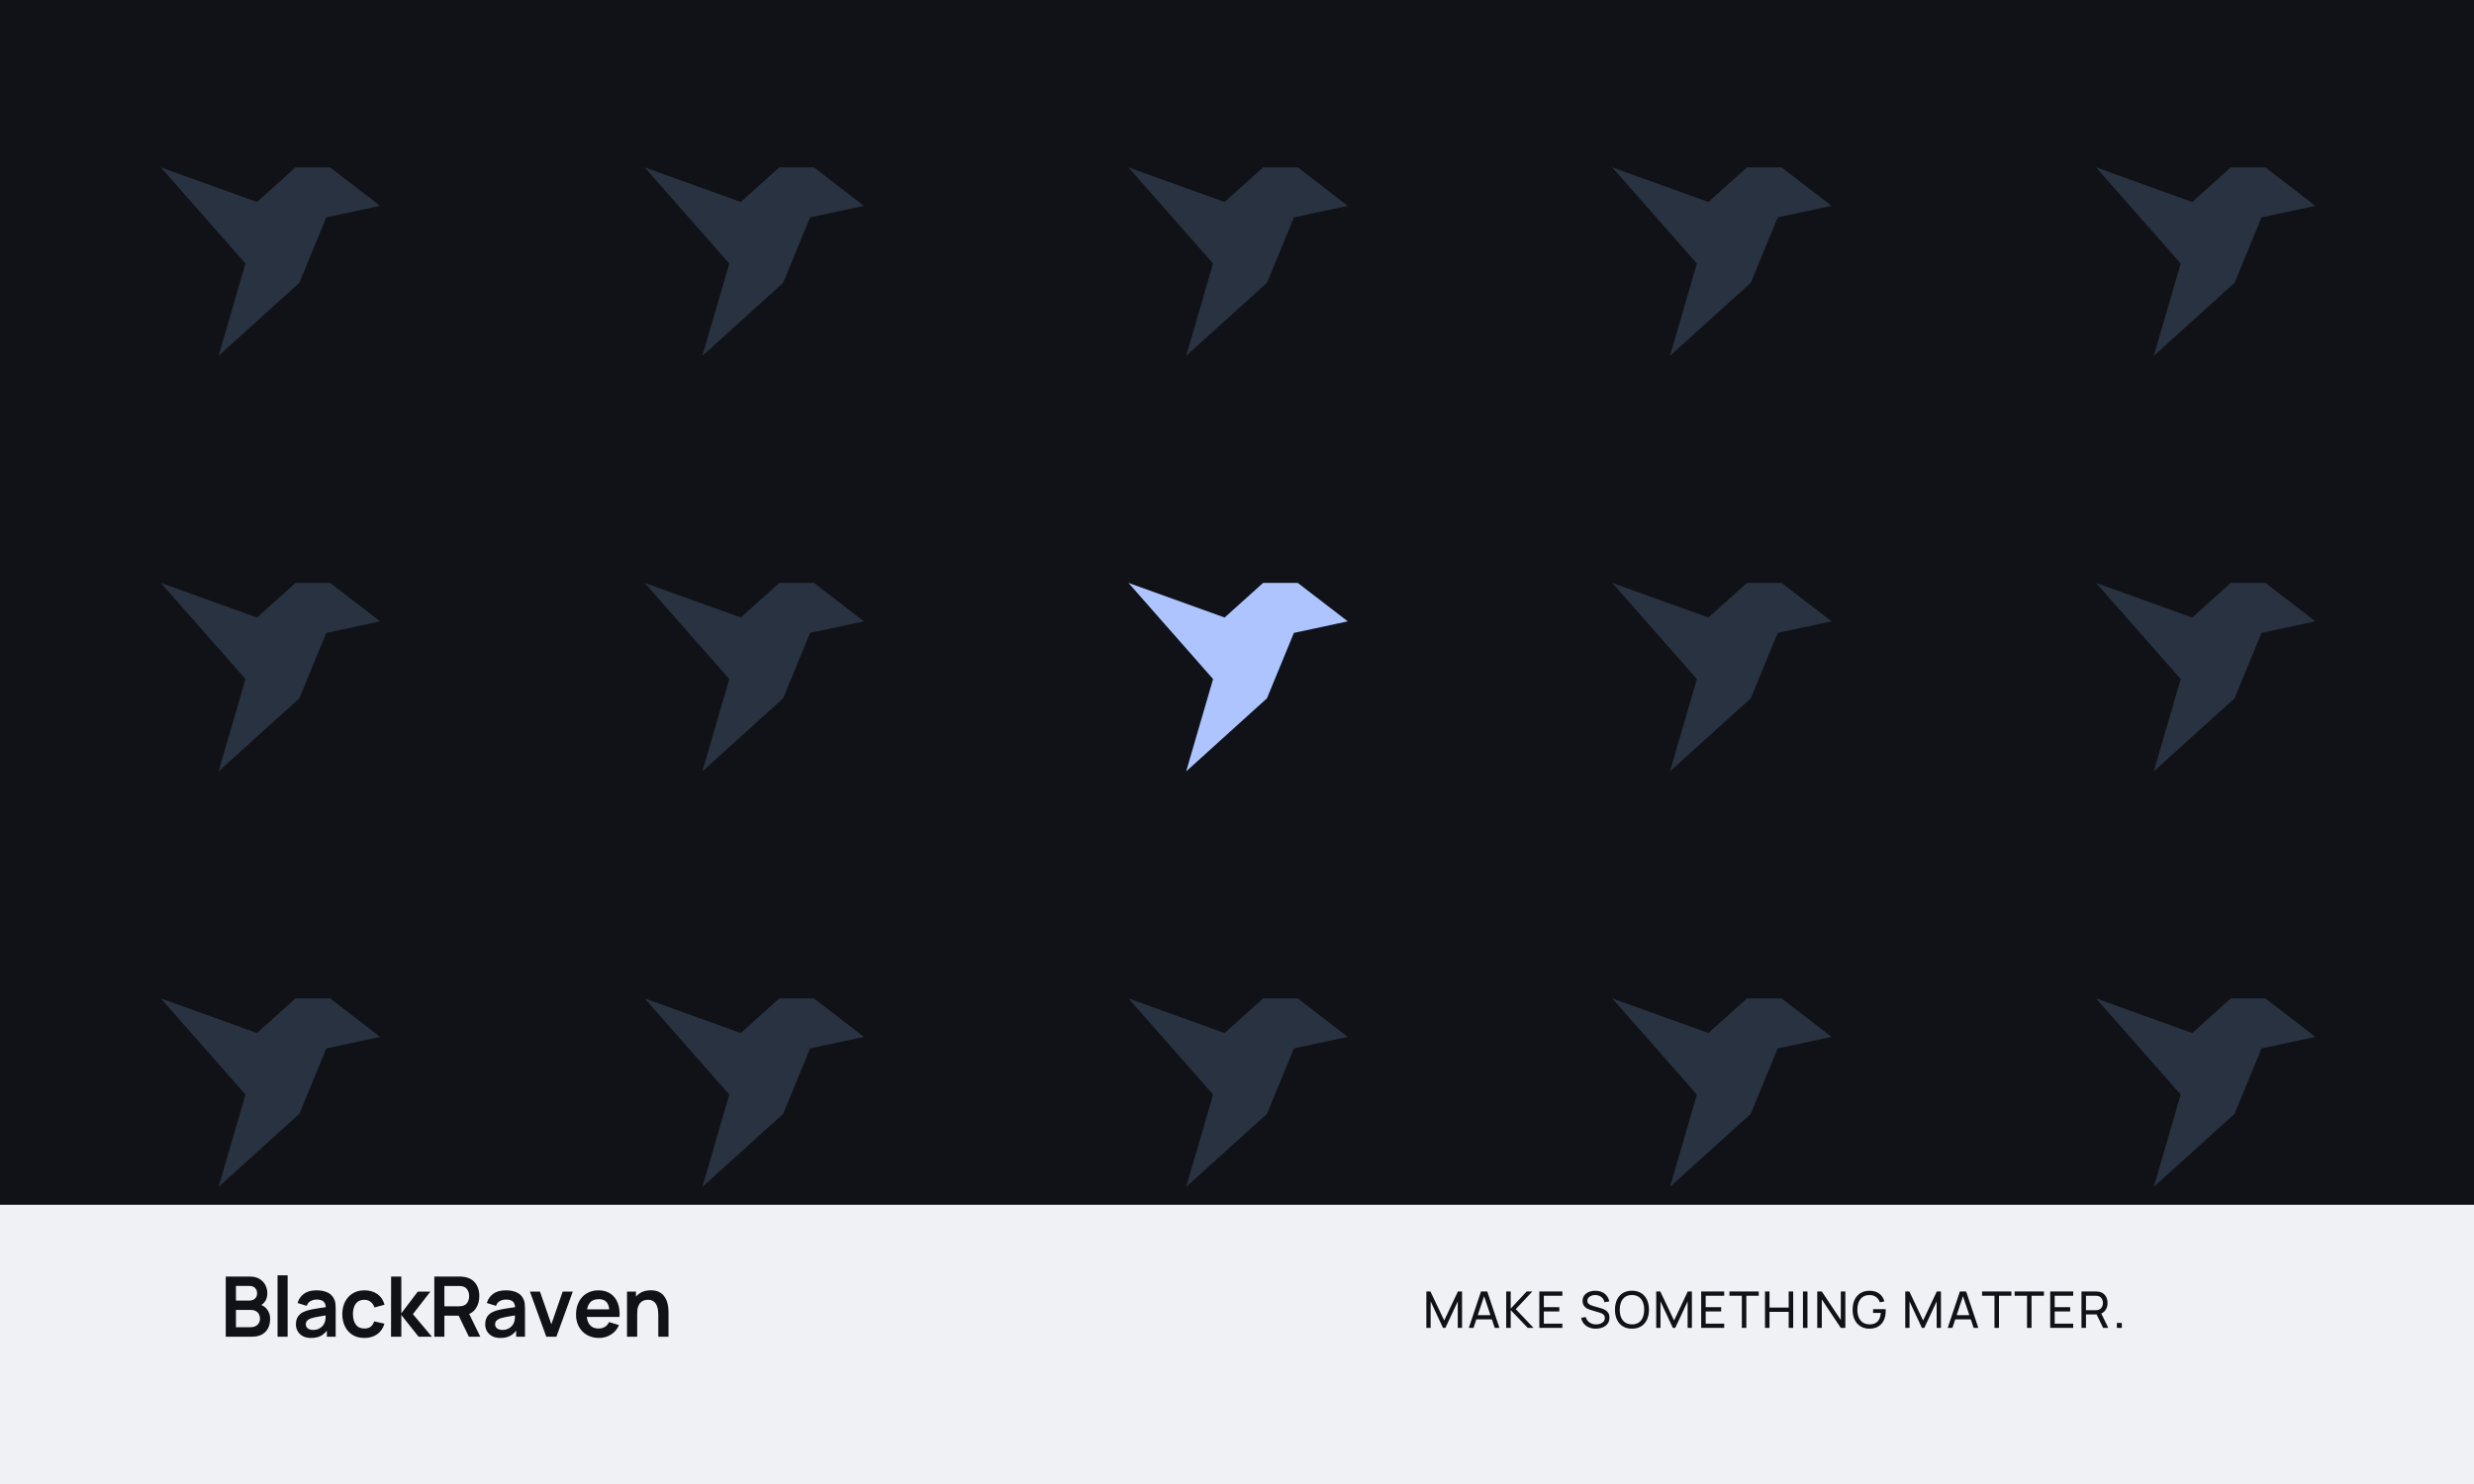
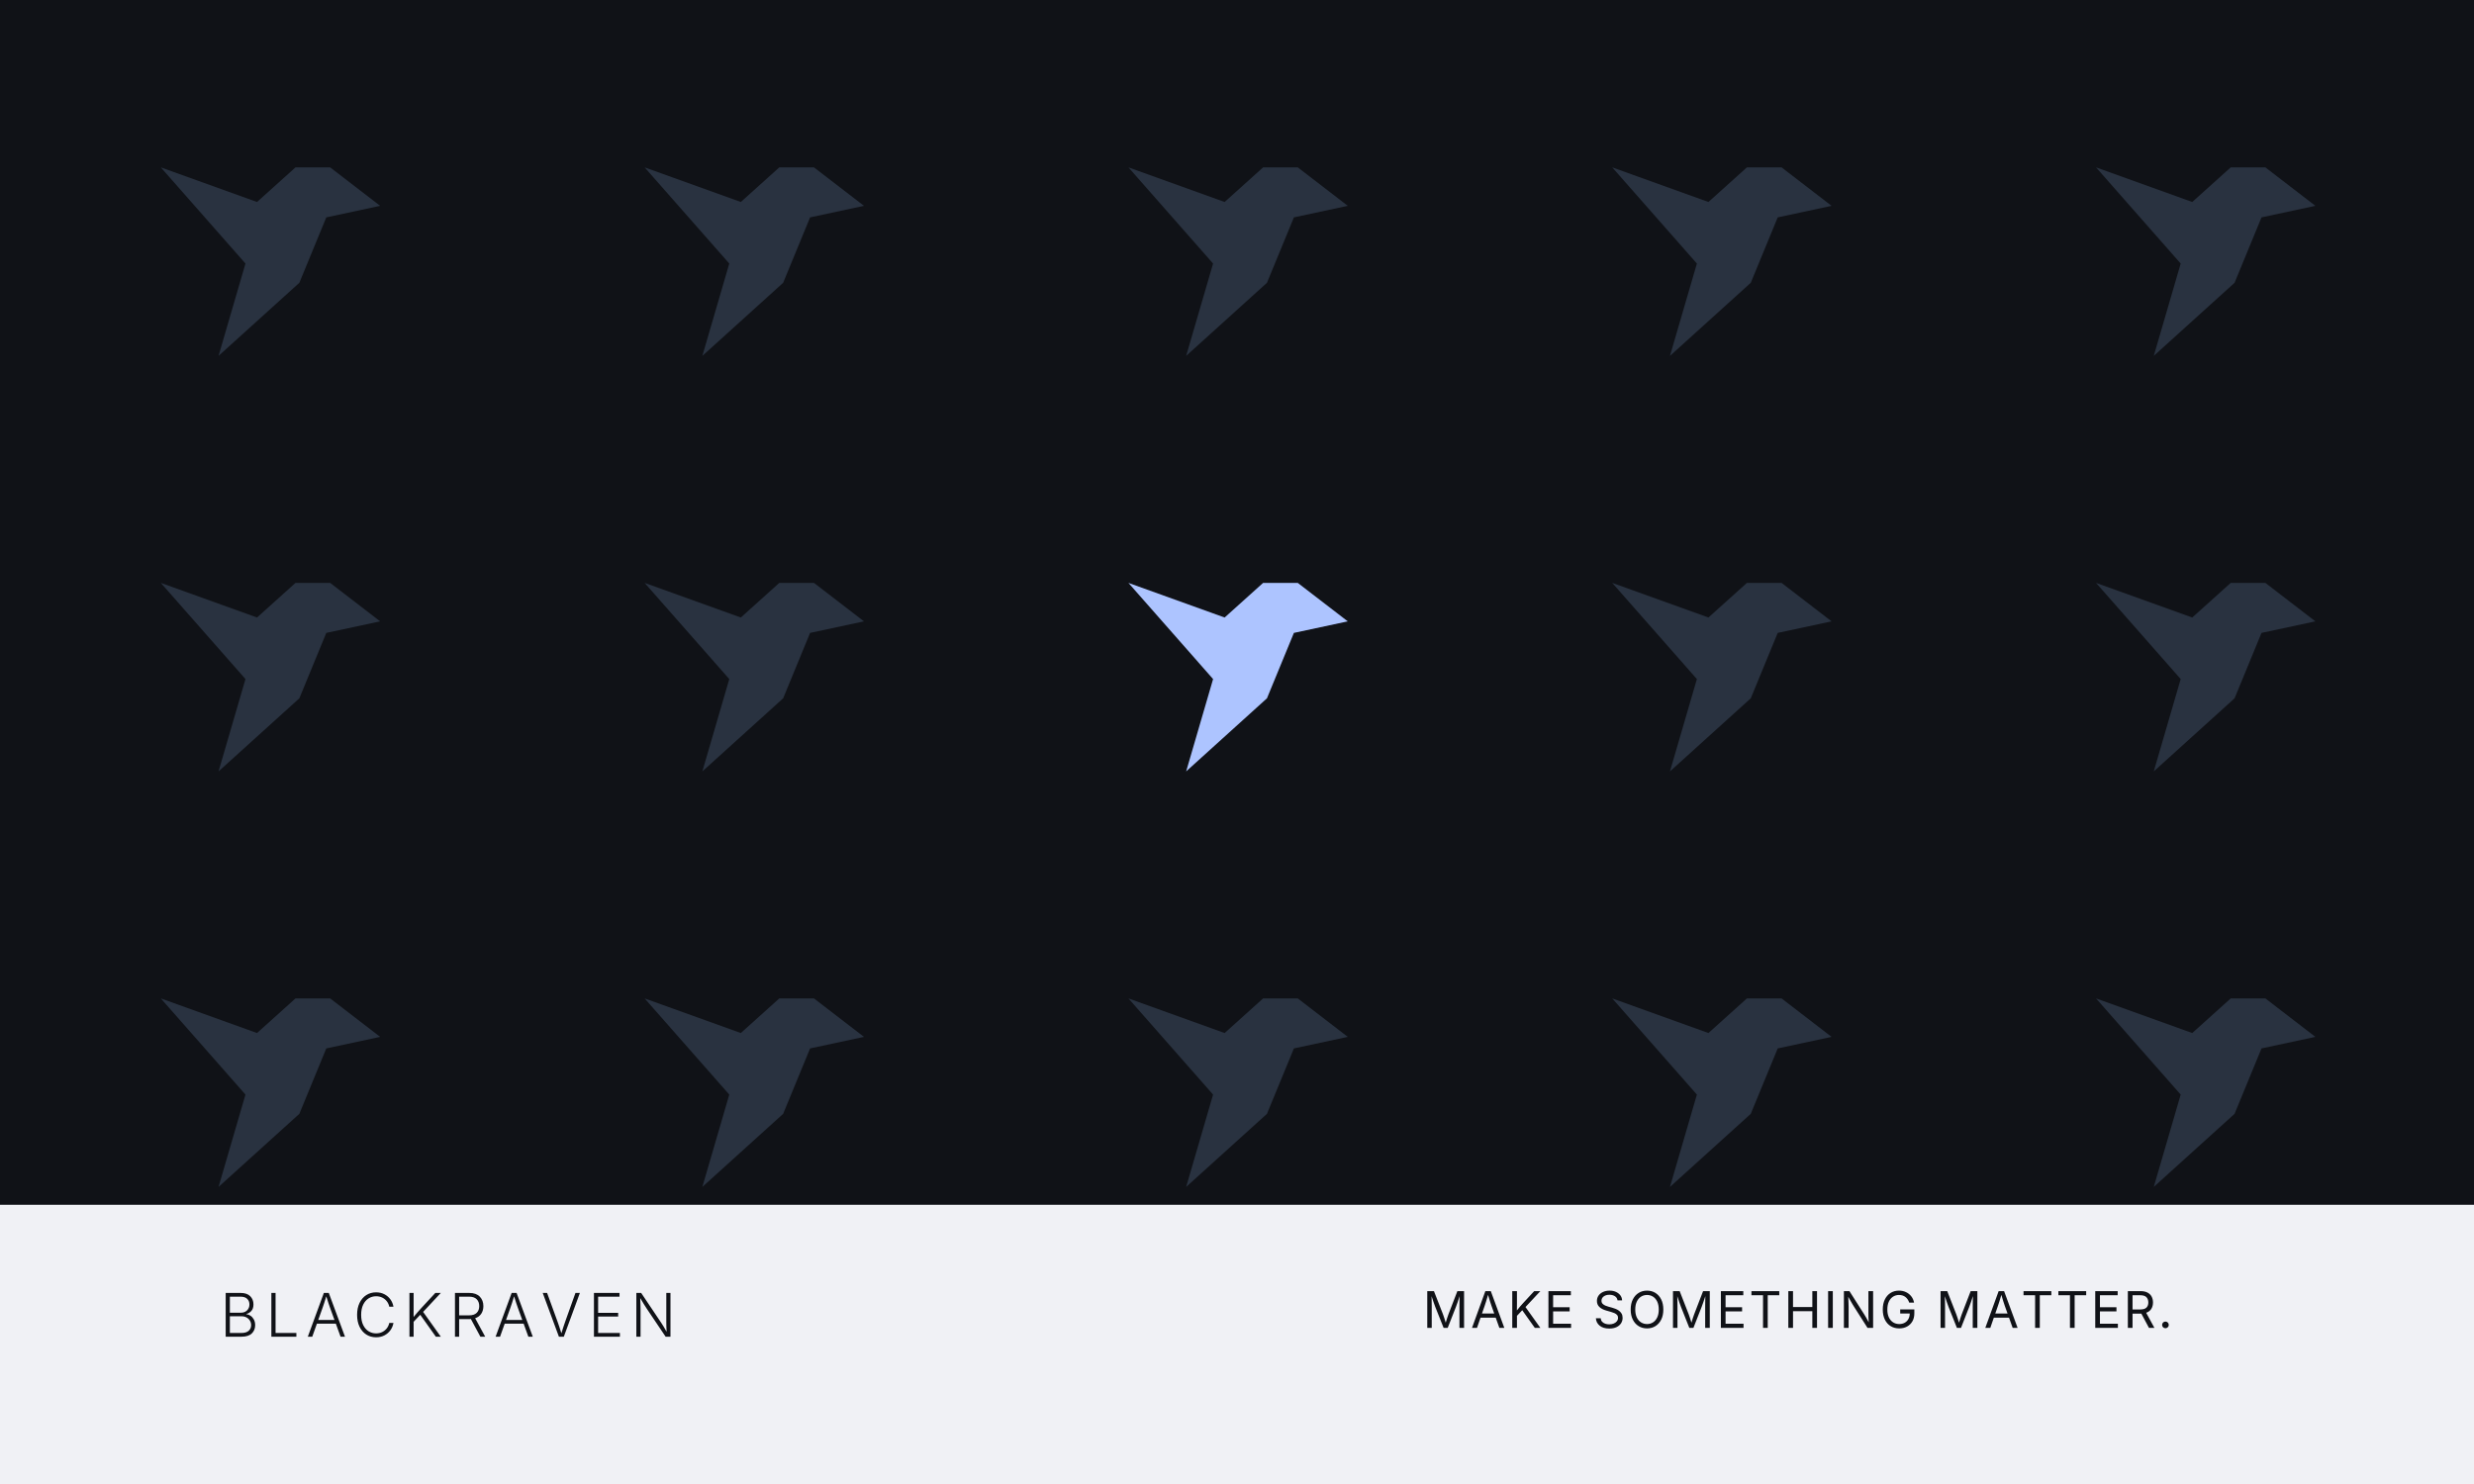
<svg xmlns="http://www.w3.org/2000/svg" width="1125" height="675" viewBox="0 0 1125 675" role="img" aria-label="Flight rhythm business card front">
  <rect x="0" y="0" width="1125" height="675" rx="0" fill="#101217" />
  <path d="M73.125 76.125L116.875 91.875L134.375 76.125L150.125 76.125L172.875 93.625L148.375 98.875L136.125 128.625L99.375 161.875L111.625 119.875Z" fill="#293240" />
  <path d="M73.125 265.125L116.875 280.875L134.375 265.125L150.125 265.125L172.875 282.625L148.375 287.875L136.125 317.625L99.375 350.875L111.625 308.875Z" fill="#293240" />
  <path d="M73.125 454.125L116.875 469.875L134.375 454.125L150.125 454.125L172.875 471.625L148.375 476.875L136.125 506.625L99.375 539.875L111.625 497.875Z" fill="#293240" />
  <path d="M293.125 76.125L336.875 91.875L354.375 76.125L370.125 76.125L392.875 93.625L368.375 98.875L356.125 128.625L319.375 161.875L331.625 119.875Z" fill="#293240" />
  <path d="M293.125 265.125L336.875 280.875L354.375 265.125L370.125 265.125L392.875 282.625L368.375 287.875L356.125 317.625L319.375 350.875L331.625 308.875Z" fill="#293240" />
  <path d="M293.125 454.125L336.875 469.875L354.375 454.125L370.125 454.125L392.875 471.625L368.375 476.875L356.125 506.625L319.375 539.875L331.625 497.875Z" fill="#293240" />
  <path d="M513.125 76.125L556.875 91.875L574.375 76.125L590.125 76.125L612.875 93.625L588.375 98.875L576.125 128.625L539.375 161.875L551.625 119.875Z" fill="#293240" />
  <path d="M513.125 265.125L556.875 280.875L574.375 265.125L590.125 265.125L612.875 282.625L588.375 287.875L576.125 317.625L539.375 350.875L551.625 308.875Z" fill="#ADC4FF" />
  <path d="M513.125 454.125L556.875 469.875L574.375 454.125L590.125 454.125L612.875 471.625L588.375 476.875L576.125 506.625L539.375 539.875L551.625 497.875Z" fill="#293240" />
  <path d="M733.125 76.125L776.875 91.875L794.375 76.125L810.125 76.125L832.875 93.625L808.375 98.875L796.125 128.625L759.375 161.875L771.625 119.875Z" fill="#293240" />
  <path d="M733.125 265.125L776.875 280.875L794.375 265.125L810.125 265.125L832.875 282.625L808.375 287.875L796.125 317.625L759.375 350.875L771.625 308.875Z" fill="#293240" />
  <path d="M733.125 454.125L776.875 469.875L794.375 454.125L810.125 454.125L832.875 471.625L808.375 476.875L796.125 506.625L759.375 539.875L771.625 497.875Z" fill="#293240" />
  <path d="M953.125 76.125L996.875 91.875L1014.375 76.125L1030.125 76.125L1052.875 93.625L1028.375 98.875L1016.125 128.625L979.375 161.875L991.625 119.875Z" fill="#293240" />
  <path d="M953.125 265.125L996.875 280.875L1014.375 265.125L1030.125 265.125L1052.875 282.625L1028.375 287.875L1016.125 317.625L979.375 350.875L991.625 308.875Z" fill="#293240" />
  <path d="M953.125 454.125L996.875 469.875L1014.375 454.125L1030.125 454.125L1052.875 471.625L1028.375 476.875L1016.125 506.625L979.375 539.875L991.625 497.875Z" fill="#293240" />
  <rect x="0" y="548" width="1125" height="127" rx="0" fill="#F0F1F5" />
-   <path d="M114.611 608L102.66 608L102.66 580.64L113.509 580.64Q116.283 580.64 118.06 581.752Q119.836 582.863 120.701 584.592Q121.565 586.321 121.565 588.164L121.565 588.164Q121.565 590.425 120.492 592.002Q119.418 593.579 117.575 594.13L117.575 594.13L117.575 593.18Q120.159 593.769 121.499 595.631Q122.838 597.493 122.838 599.868L122.838 599.868Q122.838 602.3 121.907 604.124Q120.976 605.948 119.143 606.974Q117.309 608 114.611 608L114.611 608ZM107.296 595.84L107.296 603.687L114.041 603.687Q115.238 603.687 116.188 603.203Q117.138 602.718 117.68 601.835Q118.221 600.951 118.221 599.735L118.221 599.735Q118.221 598.633 117.746 597.759Q117.271 596.885 116.359 596.363Q115.447 595.84 114.174 595.84L114.174 595.84L107.296 595.84ZM107.296 584.915L107.296 591.565L113.452 591.565Q114.44 591.565 115.219 591.185Q115.998 590.805 116.454 590.064Q116.91 589.323 116.91 588.24L116.91 588.24Q116.91 586.815 115.998 585.865Q115.086 584.915 113.452 584.915L113.452 584.915L107.296 584.915ZM130.797 608L126.218 608L126.218 580.07L130.797 580.07L130.797 608ZM141.435 608.57L141.435 608.57Q139.212 608.57 137.673 607.725Q136.134 606.879 135.346 605.473Q134.557 604.067 134.557 602.376L134.557 602.376Q134.557 600.894 135.051 599.707Q135.545 598.519 136.571 597.655Q137.597 596.79 139.231 596.239L139.231 596.239Q140.466 595.84 142.129 595.517Q143.791 595.194 145.739 594.919Q147.686 594.643 149.814 594.32L149.814 594.32L148.18 595.251Q148.199 593.123 147.23 592.116Q146.261 591.109 143.962 591.109L143.962 591.109Q142.575 591.109 141.283 591.755Q139.991 592.401 139.478 593.978L139.478 593.978L135.298 592.667Q136.058 590.064 138.196 588.487Q140.333 586.91 143.962 586.91L143.962 586.91Q146.698 586.91 148.779 587.803Q150.859 588.696 151.866 590.729L151.866 590.729Q152.417 591.812 152.531 592.943Q152.645 594.073 152.645 595.403L152.645 595.403L152.645 608L148.636 608L148.636 603.554L149.301 604.276Q147.914 606.499 146.062 607.535Q144.209 608.57 141.435 608.57ZM142.347 604.922L142.347 604.922Q143.905 604.922 145.007 604.371Q146.109 603.82 146.765 603.022Q147.42 602.224 147.648 601.521L147.648 601.521Q148.009 600.647 148.057 599.517Q148.104 598.386 148.104 597.683L148.104 597.683L149.51 598.101Q147.439 598.424 145.957 598.671Q144.475 598.918 143.411 599.137Q142.347 599.355 141.53 599.621L141.53 599.621Q140.732 599.906 140.181 600.286Q139.63 600.666 139.336 601.16Q139.041 601.654 139.041 602.319L139.041 602.319Q139.041 603.079 139.421 603.659Q139.801 604.238 140.533 604.58Q141.264 604.922 142.347 604.922ZM165.696 608.57L165.696 608.57Q162.523 608.57 160.281 607.155Q158.039 605.739 156.852 603.288Q155.664 600.837 155.645 597.74L155.645 597.74Q155.664 594.586 156.89 592.145Q158.115 589.703 160.376 588.307Q162.637 586.91 165.753 586.91L165.753 586.91Q169.249 586.91 171.672 588.668Q174.094 590.425 174.835 593.465L174.835 593.465L170.275 594.7Q169.743 593.047 168.508 592.126Q167.273 591.204 165.696 591.204L165.696 591.204Q163.91 591.204 162.751 592.05Q161.592 592.895 161.041 594.377Q160.49 595.859 160.49 597.74L160.49 597.74Q160.49 600.666 161.801 602.471Q163.112 604.276 165.696 604.276L165.696 604.276Q167.52 604.276 168.575 603.44Q169.629 602.604 170.161 601.027L170.161 601.027L174.835 602.072Q173.885 605.207 171.51 606.889Q169.135 608.57 165.696 608.57ZM182.49 608L177.816 608L177.854 580.64L182.49 580.64L182.49 597.36L189.995 587.48L195.714 587.48L187.753 597.74L196.398 608L190.337 608L182.49 598.12L182.49 608ZM202.077 608L197.498 608L197.498 580.64L208.803 580.64Q209.202 580.64 209.829 580.669Q210.456 580.697 210.988 580.792L210.988 580.792Q213.363 581.153 214.912 582.369Q216.46 583.585 217.211 585.438Q217.961 587.29 217.961 589.551L217.961 589.551Q217.961 592.895 216.27 595.299Q214.579 597.702 211.083 598.272L211.083 598.272L209.126 598.443L202.077 598.443L202.077 608ZM218.398 608L213.211 608L207.815 596.866L212.47 595.84L218.398 608ZM202.077 584.934L202.077 594.168L208.613 594.168Q208.993 594.168 209.468 594.13Q209.943 594.092 210.342 593.978L210.342 593.978Q211.482 593.693 212.138 592.971Q212.793 592.249 213.069 591.337Q213.344 590.425 213.344 589.551L213.344 589.551Q213.344 588.677 213.069 587.756Q212.793 586.834 212.138 586.112Q211.482 585.39 210.342 585.105L210.342 585.105Q209.943 584.991 209.468 584.963Q208.993 584.934 208.613 584.934L208.613 584.934L202.077 584.934ZM227.516 608.57L227.516 608.57Q225.293 608.57 223.754 607.725Q222.215 606.879 221.427 605.473Q220.638 604.067 220.638 602.376L220.638 602.376Q220.638 600.894 221.132 599.707Q221.626 598.519 222.652 597.655Q223.678 596.79 225.312 596.239L225.312 596.239Q226.547 595.84 228.21 595.517Q229.872 595.194 231.82 594.919Q233.767 594.643 235.895 594.32L235.895 594.32L234.261 595.251Q234.28 593.123 233.311 592.116Q232.342 591.109 230.043 591.109L230.043 591.109Q228.656 591.109 227.364 591.755Q226.072 592.401 225.559 593.978L225.559 593.978L221.379 592.667Q222.139 590.064 224.277 588.487Q226.414 586.91 230.043 586.91L230.043 586.91Q232.779 586.91 234.86 587.803Q236.94 588.696 237.947 590.729L237.947 590.729Q238.498 591.812 238.612 592.943Q238.726 594.073 238.726 595.403L238.726 595.403L238.726 608L234.717 608L234.717 603.554L235.382 604.276Q233.995 606.499 232.142 607.535Q230.29 608.57 227.516 608.57ZM228.428 604.922L228.428 604.922Q229.986 604.922 231.088 604.371Q232.19 603.82 232.846 603.022Q233.501 602.224 233.729 601.521L233.729 601.521Q234.09 600.647 234.138 599.517Q234.185 598.386 234.185 597.683L234.185 597.683L235.591 598.101Q233.52 598.424 232.038 598.671Q230.556 598.918 229.492 599.137Q228.428 599.355 227.611 599.621L227.611 599.621Q226.813 599.906 226.262 600.286Q225.711 600.666 225.416 601.16Q225.122 601.654 225.122 602.319L225.122 602.319Q225.122 603.079 225.502 603.659Q225.882 604.238 226.614 604.58Q227.345 604.922 228.428 604.922ZM253.012 608L248.414 608L240.966 587.48L245.545 587.48L250.713 602.357L255.862 587.48L260.46 587.48L253.012 608ZM272.409 608.57L272.409 608.57Q269.293 608.57 266.937 607.221Q264.581 605.872 263.261 603.478Q261.94 601.084 261.94 597.968L261.94 597.968Q261.94 594.605 263.232 592.126Q264.524 589.646 266.823 588.278Q269.122 586.91 272.143 586.91L272.143 586.91Q275.335 586.91 277.567 588.402Q279.8 589.893 280.883 592.61Q281.966 595.327 281.7 599.013L281.7 599.013L277.159 599.013L277.159 597.341Q277.14 593.997 275.981 592.458Q274.822 590.919 272.333 590.919L272.333 590.919Q269.521 590.919 268.153 592.658Q266.785 594.396 266.785 597.74L266.785 597.74Q266.785 600.856 268.153 602.566Q269.521 604.276 272.143 604.276L272.143 604.276Q273.834 604.276 275.059 603.526Q276.285 602.775 276.95 601.35L276.95 601.35L281.472 602.718Q280.294 605.492 277.833 607.031Q275.373 608.57 272.409 608.57ZM279.458 599.013L265.341 599.013L265.341 595.555L279.458 595.555L279.458 599.013ZM303.985 608L299.349 608L299.349 598.12Q299.349 597.151 299.216 595.973Q299.083 594.795 298.599 593.703Q298.114 592.61 297.155 591.907Q296.195 591.204 294.561 591.204L294.561 591.204Q293.687 591.204 292.832 591.489Q291.977 591.774 291.284 592.468Q290.59 593.161 290.172 594.368Q289.754 595.574 289.754 597.455L289.754 597.455L287.037 596.296Q287.037 593.674 288.054 591.546Q289.07 589.418 291.046 588.155Q293.022 586.891 295.91 586.891L295.91 586.891Q298.19 586.891 299.672 587.651Q301.154 588.411 302.028 589.589Q302.902 590.767 303.32 592.097Q303.738 593.427 303.862 594.615Q303.985 595.802 303.985 596.543L303.985 596.543L303.985 608ZM289.754 608L285.118 608L285.118 587.48L289.203 587.48L289.203 593.845L289.754 593.845L289.754 608Z" fill="#101217" />
-   <path d="M650.554 604L648.61 604L648.61 587.44L650.473 587.44L656.729 600.631L662.951 587.44L664.837 587.44L664.837 603.989L662.893 603.989L662.893 591.937L657.27 604L656.177 604L650.554 591.937L650.554 604ZM670.034 604L667.907 604L673.45 587.44L676.302 587.44L681.845 604L679.717 604L674.531 588.636L675.175 588.636L670.034 604ZM679.177 600.125L670.575 600.125L670.575 598.204L679.177 598.204L679.177 600.125ZM686.962 604L684.915 604L684.915 587.44L686.962 587.44L686.962 595.214L694.207 587.44L696.782 587.44L689.262 595.479L697.369 604L694.724 604L686.962 595.904L686.962 604ZM710.444 604L699.979 604L699.979 587.44L710.444 587.44L710.444 589.384L702.026 589.384L702.026 594.57L709.064 594.57L709.064 596.514L702.026 596.514L702.026 602.057L710.444 602.057L710.444 604ZM725.68 604.345L725.68 604.345Q723.921 604.345 722.512 603.747Q721.103 603.149 720.189 602.039Q719.275 600.93 718.999 599.412L718.999 599.412L721.115 599.078Q721.517 600.642 722.788 601.522Q724.059 602.402 725.784 602.402L725.784 602.402Q726.9 602.402 727.802 602.051Q728.705 601.7 729.234 601.045Q729.763 600.389 729.763 599.492L729.763 599.492Q729.763 598.94 729.573 598.543Q729.383 598.147 729.056 597.865Q728.728 597.583 728.314 597.388Q727.9 597.192 727.452 597.066L727.452 597.066L723.231 595.812Q722.541 595.605 721.897 595.289Q721.253 594.973 720.747 594.495Q720.241 594.018 719.942 593.345Q719.643 592.673 719.643 591.753L719.643 591.753Q719.643 590.281 720.408 589.24Q721.173 588.199 722.483 587.647Q723.795 587.095 725.439 587.107L725.439 587.107Q727.107 587.118 728.423 587.699Q729.74 588.28 730.608 589.361Q731.477 590.442 731.776 591.948L731.776 591.948L729.602 592.328Q729.43 591.316 728.837 590.585Q728.245 589.855 727.359 589.458Q726.474 589.062 725.416 589.05L725.416 589.05Q724.404 589.039 723.588 589.372Q722.771 589.706 722.288 590.298Q721.805 590.89 721.805 591.661L721.805 591.661Q721.805 592.42 722.242 592.885Q722.679 593.351 723.317 593.621Q723.955 593.892 724.565 594.064L724.565 594.064L727.716 594.973Q728.257 595.122 728.964 595.387Q729.671 595.651 730.338 596.128Q731.005 596.606 731.442 597.393Q731.879 598.181 731.879 599.377L731.879 599.377Q731.879 600.573 731.402 601.505Q730.925 602.436 730.074 603.063Q729.223 603.69 728.096 604.017Q726.969 604.345 725.68 604.345ZM742.102 604.345L742.102 604.345Q739.63 604.345 737.905 603.253Q736.18 602.16 735.277 600.217Q734.374 598.273 734.374 595.72L734.374 595.72Q734.374 593.167 735.277 591.224Q736.18 589.28 737.905 588.188Q739.63 587.095 742.102 587.095L742.102 587.095Q744.586 587.095 746.311 588.188Q748.036 589.28 748.933 591.224Q749.83 593.167 749.83 595.72L749.83 595.72Q749.83 598.273 748.933 600.217Q748.036 602.16 746.311 603.253Q744.586 604.345 742.102 604.345ZM742.102 602.39L742.102 602.39Q743.954 602.402 745.19 601.556Q746.426 600.711 747.041 599.205Q747.656 597.698 747.656 595.72L747.656 595.72Q747.656 593.731 747.041 592.236Q746.426 590.741 745.19 589.901Q743.954 589.062 742.102 589.05L742.102 589.05Q740.251 589.039 739.026 589.878Q737.801 590.718 737.18 592.224Q736.559 593.731 736.548 595.72L736.548 595.72Q736.536 597.698 737.157 599.193Q737.778 600.688 739.014 601.533Q740.251 602.379 742.102 602.39ZM755.074 604L753.13 604L753.13 587.44L754.993 587.44L761.249 600.631L767.471 587.44L769.357 587.44L769.357 603.989L767.413 603.989L767.413 591.937L761.79 604L760.697 604L755.074 591.937L755.074 604ZM784.042 604L773.577 604L773.577 587.44L784.042 587.44L784.042 589.384L775.624 589.384L775.624 594.57L782.662 594.57L782.662 596.514L775.624 596.514L775.624 602.057L784.042 602.057L784.042 604ZM794.115 604L792.068 604L792.068 589.384L786.422 589.384L786.422 587.44L799.762 587.44L799.762 589.384L794.115 589.384L794.115 604ZM804.649 604L802.602 604L802.602 587.44L804.649 587.44L804.649 594.743L813.366 594.743L813.366 587.44L815.413 587.44L815.413 604L813.366 604L813.366 596.686L804.649 596.686L804.649 604ZM821.909 604L819.863 604L819.863 587.44L821.909 587.44L821.909 604ZM828.429 604L826.359 604L826.359 587.44L828.429 587.44L837.066 600.378L837.066 587.44L839.136 587.44L839.136 604L837.066 604L828.429 591.051L828.429 604ZM850.06 604.345L850.06 604.345Q848.358 604.345 846.955 603.747Q845.552 603.149 844.54 602.028Q843.528 600.907 842.982 599.314Q842.436 597.721 842.436 595.72L842.436 595.72Q842.436 593.075 843.379 591.143Q844.322 589.211 846.035 588.159Q847.749 587.107 850.06 587.107L850.06 587.107Q852.843 587.107 854.545 588.4Q856.247 589.694 856.891 591.937L856.891 591.937L854.821 592.362Q854.304 590.856 853.119 589.959Q851.935 589.062 850.164 589.062L850.164 589.062Q848.312 589.05 847.088 589.884Q845.863 590.718 845.242 592.224Q844.621 593.731 844.609 595.72L844.609 595.72Q844.598 597.698 845.219 599.193Q845.84 600.688 847.076 601.533Q848.312 602.379 850.164 602.39L850.164 602.39Q851.762 602.402 852.855 601.781Q853.947 601.16 854.545 599.987Q855.143 598.814 855.27 597.169L855.27 597.169L851.751 597.169L851.751 595.479L857.432 595.479Q857.466 595.709 857.472 596.025Q857.478 596.341 857.478 596.456L857.478 596.456Q857.478 598.722 856.633 600.51Q855.787 602.298 854.137 603.322Q852.487 604.345 850.06 604.345ZM868.321 604L866.378 604L866.378 587.44L868.241 587.44L874.497 600.631L880.719 587.44L882.604 587.44L882.604 603.989L880.661 603.989L880.661 591.937L875.037 604L873.945 604L868.321 591.937L868.321 604ZM887.802 604L885.675 604L891.218 587.44L894.07 587.44L899.613 604L897.485 604L892.298 588.636L892.942 588.636L887.802 604ZM896.945 600.125L888.343 600.125L888.343 598.204L896.945 598.204L896.945 600.125ZM908.996 604L906.949 604L906.949 589.384L901.302 589.384L901.302 587.44L914.642 587.44L914.642 589.384L908.996 589.384L908.996 604ZM923.796 604L921.749 604L921.749 589.384L916.102 589.384L916.102 587.44L929.442 587.44L929.442 589.384L923.796 589.384L923.796 604ZM942.747 604L932.282 604L932.282 587.44L942.747 587.44L942.747 589.384L934.329 589.384L934.329 594.57L941.367 594.57L941.367 596.514L934.329 596.514L934.329 602.057L942.747 602.057L942.747 604ZM948.554 604L946.507 604L946.507 587.44L953.051 587.44Q953.292 587.44 953.626 587.457Q953.959 587.475 954.27 587.532L954.27 587.532Q955.615 587.739 956.53 588.452Q957.444 589.165 957.904 590.252Q958.364 591.339 958.364 592.661L958.364 592.661Q958.364 594.582 957.363 595.99Q956.363 597.399 954.431 597.756L954.431 597.756L953.649 597.882L948.554 597.882L948.554 604ZM958.709 604L956.363 604L953.097 597.261L955.121 596.64L958.709 604ZM948.554 589.384L948.554 595.939L952.982 595.939Q953.2 595.939 953.482 595.916Q953.764 595.893 954.017 595.835L954.017 595.835Q954.81 595.651 955.311 595.162Q955.811 594.674 956.041 594.012Q956.271 593.351 956.271 592.661L956.271 592.661Q956.271 591.971 956.041 591.31Q955.811 590.649 955.311 590.154Q954.81 589.66 954.017 589.487L954.017 589.487Q953.764 589.418 953.482 589.401Q953.2 589.384 952.982 589.384L952.982 589.384L948.554 589.384ZM964.861 604L962.607 604L962.607 601.746L964.861 601.746L964.861 604Z" fill="#101217" />
+   <path d="M109.779 608L102.632 608L102.632 588.095L109.405 588.095Q112.317 588.095 113.787 589.577Q115.256 591.06 115.256 593.291L115.256 593.291Q115.256 595.162 114.341 596.23Q113.426 597.299 112.077 597.646L112.077 597.646L112.077 597.807Q113.025 597.874 113.934 598.481Q114.842 599.089 115.437 600.178Q116.031 601.267 116.031 602.763L116.031 602.763Q116.031 605.034 114.508 606.517Q112.985 608 109.779 608L109.779 608ZM104.529 598.715L104.529 606.303L109.739 606.303Q112.01 606.303 113.106 605.295Q114.201 604.286 114.201 602.75L114.201 602.75Q114.201 601.628 113.653 600.712Q113.106 599.797 112.124 599.256Q111.142 598.715 109.819 598.715L109.819 598.715L104.529 598.715ZM104.529 589.791L104.529 597.085L109.539 597.085Q111.289 597.085 112.357 596.017Q113.426 594.948 113.426 593.331L113.426 593.331Q113.426 591.768 112.404 590.78Q111.382 589.791 109.365 589.791L109.365 589.791L104.529 589.791ZM134.769 608L123.4 608L123.4 588.095L125.31 588.095L125.31 606.303L134.769 606.303L134.769 608ZM141.99 608L139.973 608L147.267 588.095L149.511 588.095L156.872 608L154.869 608L152.718 602.082L144.101 602.082L141.99 608ZM146.639 594.988L144.702 600.399L152.103 600.399L150.139 594.988Q149.779 593.999 149.351 592.704Q148.924 591.408 148.376 589.631L148.376 589.631Q147.842 591.421 147.407 592.73Q146.973 594.039 146.639 594.988L146.639 594.988ZM171.014 608.267L171.014 608.267Q168.503 608.267 166.552 607.011Q164.602 605.756 163.493 603.464Q162.384 601.173 162.384 598.061L162.384 598.061Q162.384 594.935 163.493 592.637Q164.602 590.339 166.552 589.083Q168.503 587.827 171.014 587.827L171.014 587.827Q173.138 587.827 174.802 588.689Q176.465 589.551 177.527 591.027Q178.589 592.503 178.91 594.347L178.91 594.347L177.013 594.347Q176.732 592.984 175.904 591.909Q175.075 590.833 173.826 590.219Q172.577 589.604 171.014 589.604L171.014 589.604Q169.144 589.604 167.601 590.579Q166.058 591.555 165.143 593.438Q164.228 595.322 164.228 598.061L164.228 598.061Q164.228 600.799 165.149 602.683Q166.071 604.567 167.608 605.529Q169.144 606.49 171.014 606.49L171.014 606.49Q172.577 606.49 173.826 605.869Q175.075 605.248 175.904 604.173Q176.732 603.097 177.013 601.748L177.013 601.748L178.91 601.748Q178.602 603.565 177.54 605.041Q176.478 606.517 174.815 607.392Q173.152 608.267 171.014 608.267ZM188.082 608L186.185 608L186.185 588.095L188.082 588.095L188.082 595.001L188.068 599.049Q188.977 597.927 189.878 596.885Q190.78 595.843 191.769 594.774L191.769 594.774L197.954 588.095L200.452 588.095L192.41 596.725L200.452 608L198.195 608L191.101 598.021L188.082 601.227L188.082 608ZM208.783 608L206.886 608L206.886 588.095L213.378 588.095Q216.545 588.095 218.174 589.778Q219.804 591.461 219.804 594.093L219.804 594.093Q219.804 596.083 218.856 597.533Q217.907 598.982 216.064 599.597L216.064 599.597L220.633 608L218.442 608L214.127 599.971Q213.766 599.998 213.392 599.998L213.392 599.998L208.783 599.998L208.783 608ZM208.783 589.791L208.783 598.288L213.312 598.288Q215.623 598.288 216.772 597.152Q217.921 596.017 217.921 594.093L217.921 594.093Q217.921 592.142 216.772 590.967Q215.623 589.791 213.298 589.791L213.298 589.791L208.783 589.791ZM227.387 608L225.369 608L232.664 588.095L234.908 588.095L242.269 608L240.265 608L238.114 602.082L229.497 602.082L227.387 608ZM232.036 594.988L230.099 600.399L237.5 600.399L235.536 594.988Q235.175 593.999 234.748 592.704Q234.32 591.408 233.772 589.631L233.772 589.631Q233.238 591.421 232.804 592.73Q232.37 594.039 232.036 594.988L232.036 594.988ZM256.384 608L254.153 608L246.792 588.095L248.782 588.095L253.512 601.107Q253.859 602.055 254.3 603.378Q254.741 604.7 255.275 606.45L255.275 606.45Q255.823 604.66 256.257 603.358Q256.691 602.055 257.025 601.107L257.025 601.107L261.674 588.095L263.691 588.095L256.384 608ZM281.894 608L270.085 608L270.085 588.095L281.707 588.095L281.707 589.791L271.982 589.791L271.982 597.139L281.093 597.139L281.093 598.835L271.982 598.835L271.982 606.303L281.894 606.303L281.894 608ZM291.28 608L289.37 608L289.37 588.095L291.561 588.095L300.632 601.614Q301.126 602.362 301.781 603.424Q302.435 604.486 303.117 605.742L303.117 605.742Q303.036 604.433 303.01 603.284Q302.983 602.135 302.983 601.267L302.983 601.267L302.983 588.095L304.88 588.095L304.88 608L302.676 608L294.206 595.415Q293.511 594.387 292.83 593.265Q292.149 592.142 291.12 590.419L291.12 590.419Q291.187 592.022 291.233 593.311Q291.28 594.601 291.28 595.402L291.28 595.402L291.28 608Z" fill="#101217" />
+   <path d="M651.054 604L649.021 604L649.021 587.267L652.054 587.267L656.175 597.823Q656.411 598.43 656.759 599.519Q657.107 600.608 657.411 601.63L657.411 601.63Q657.703 600.642 658.051 599.547Q658.399 598.452 658.646 597.823L658.646 597.823L662.711 587.267L665.755 587.267L665.755 604L663.655 604L663.655 594.443Q663.655 593.522 663.677 592.186Q663.7 590.849 663.733 589.546L663.733 589.546Q663.273 590.984 662.807 592.343Q662.341 593.702 662.049 594.443L662.049 594.443L658.309 604L656.456 604L652.66 594.443Q652.379 593.735 651.925 592.393Q651.47 591.051 650.976 589.58L650.976 589.58Q650.998 590.771 651.026 592.124Q651.054 593.477 651.054 594.443L651.054 594.443L651.054 604ZM671.629 604L669.36 604L675.436 587.267L677.907 587.267L684.061 604L681.815 604L680.142 599.328L673.246 599.328L671.629 604ZM675.077 594.072L673.897 597.464L679.479 597.464L678.266 594.072Q677.963 593.23 677.581 592.011Q677.199 590.793 676.66 588.974L676.66 588.974Q676.132 590.827 675.739 592.062Q675.346 593.297 675.077 594.072L675.077 594.072ZM689.8 604L687.667 604L687.667 587.267L689.8 587.267L689.8 592.994L689.767 596.071Q690.463 595.162 691.176 594.331Q691.889 593.5 692.653 592.668L692.653 592.668L697.65 587.267L700.447 587.267L693.686 594.51L700.458 604L697.931 604L692.215 595.959L689.8 598.508L689.8 604ZM714.418 604L704.12 604L704.12 587.267L714.317 587.267L714.317 589.153L706.253 589.153L706.253 594.611L713.767 594.611L713.767 596.498L706.253 596.498L706.253 602.113L714.418 602.113L714.418 604ZM731.77 604.292L731.77 604.292Q729.052 604.292 727.446 603.006Q725.84 601.72 725.694 599.62L725.694 599.62L727.884 599.62Q727.974 600.563 728.524 601.176Q729.075 601.788 729.934 602.085Q730.793 602.383 731.77 602.383L731.77 602.383Q732.904 602.383 733.808 602.012Q734.712 601.642 735.24 600.968Q735.768 600.294 735.768 599.407L735.768 599.407Q735.768 598.598 735.313 598.093Q734.858 597.587 734.106 597.262Q733.354 596.936 732.455 596.689L732.455 596.689L730.434 596.116Q728.412 595.543 727.289 594.477Q726.166 593.41 726.166 591.748L726.166 591.748Q726.166 590.333 726.93 589.271Q727.693 588.21 728.996 587.626Q730.299 587.042 731.916 587.042L731.916 587.042Q733.567 587.042 734.836 587.626Q736.105 588.21 736.841 589.215Q737.576 590.22 737.621 591.489L737.621 591.489L735.532 591.489Q735.386 590.265 734.364 589.597Q733.342 588.929 731.849 588.929L731.849 588.929Q730.22 588.929 729.232 589.698Q728.244 590.467 728.244 591.646L728.244 591.646Q728.244 592.522 728.788 593.056Q729.333 593.589 730.08 593.887Q730.827 594.185 731.433 594.353L731.433 594.353L733.106 594.813Q733.78 594.993 734.594 595.308Q735.409 595.622 736.15 596.144Q736.891 596.667 737.368 597.469Q737.846 598.272 737.846 599.44L737.846 599.44Q737.846 600.811 737.133 601.911Q736.419 603.012 735.061 603.652Q733.702 604.292 731.77 604.292ZM748.953 604.225L748.953 604.225Q746.808 604.225 745.129 603.186Q743.45 602.147 742.484 600.221Q741.519 598.295 741.519 595.645L741.519 595.645Q741.519 592.983 742.484 591.057Q743.45 589.131 745.129 588.086Q746.808 587.042 748.953 587.042L748.953 587.042Q751.098 587.042 752.771 588.086Q754.445 589.131 755.405 591.057Q756.365 592.983 756.365 595.645L756.365 595.645Q756.365 598.295 755.405 600.221Q754.445 602.147 752.771 603.186Q751.098 604.225 748.953 604.225ZM748.953 602.248L748.953 602.248Q750.447 602.248 751.654 601.49Q752.861 600.732 753.574 599.255Q754.288 597.778 754.288 595.645L754.288 595.645Q754.288 593.488 753.574 592.011Q752.861 590.535 751.654 589.777Q750.447 589.019 748.953 589.019L748.953 589.019Q747.448 589.019 746.235 589.782Q745.022 590.546 744.309 592.023Q743.596 593.5 743.596 595.645L743.596 595.645Q743.596 597.778 744.309 599.25Q745.022 600.721 746.235 601.484Q747.448 602.248 748.953 602.248ZM762.79 604L760.757 604L760.757 587.267L763.789 587.267L767.911 597.823Q768.146 598.43 768.495 599.519Q768.843 600.608 769.146 601.63L769.146 601.63Q769.438 600.642 769.786 599.547Q770.134 598.452 770.381 597.823L770.381 597.823L774.447 587.267L777.49 587.267L777.49 604L775.39 604L775.39 594.443Q775.39 593.522 775.413 592.186Q775.435 590.849 775.469 589.546L775.469 589.546Q775.008 590.984 774.542 592.343Q774.076 593.702 773.784 594.443L773.784 594.443L770.044 604L768.191 604L764.396 594.443Q764.115 593.735 763.66 592.393Q763.205 591.051 762.711 589.58L762.711 589.58Q762.733 590.771 762.761 592.124Q762.79 593.477 762.79 594.443L762.79 594.443L762.79 604ZM792.832 604L782.533 604L782.533 587.267L792.73 587.267L792.73 589.153L784.667 589.153L784.667 594.611L792.18 594.611L792.18 596.498L784.667 596.498L784.667 602.113L792.832 602.113L792.832 604ZM801.704 589.153L796.437 589.153L796.437 587.267L809.083 587.267L809.083 589.153L803.838 589.153L803.838 604L801.704 604L801.704 589.153ZM815.338 604L813.205 604L813.205 587.267L815.338 587.267L815.338 594.499L824.121 594.499L824.121 587.267L826.254 587.267L826.254 604L824.121 604L824.121 596.386L815.338 596.386L815.338 604ZM831.297 587.267L833.431 587.267L833.431 604L831.297 604L831.297 587.267ZM840.619 604L838.474 604L838.474 587.267L840.99 587.267L847.795 597.969Q848.132 598.508 848.666 599.424Q849.199 600.339 849.772 601.473L849.772 601.473Q849.671 600.26 849.648 599.233Q849.626 598.205 849.626 597.531L849.626 597.531L849.626 587.267L851.76 587.267L851.76 604L849.222 604L843.157 594.477Q842.775 593.881 842.399 593.252Q842.023 592.624 841.563 591.804Q841.102 590.984 840.451 589.827L840.451 589.827Q840.518 591.433 840.569 592.64Q840.619 593.848 840.619 594.454L840.619 594.454L840.619 604ZM863.642 604.225L863.642 604.225Q861.407 604.225 859.723 603.18Q858.038 602.136 857.095 600.21Q856.151 598.284 856.151 595.645L856.151 595.645Q856.151 592.983 857.095 591.057Q858.038 589.131 859.7 588.086Q861.362 587.042 863.507 587.042L863.507 587.042Q865.282 587.042 866.725 587.733Q868.168 588.423 869.123 589.653Q870.077 590.883 870.38 592.511L870.38 592.511L868.179 592.511Q867.663 590.905 866.478 589.962Q865.293 589.019 863.519 589.019L863.519 589.019Q862.047 589.019 860.846 589.777Q859.644 590.535 858.937 592.011Q858.229 593.488 858.229 595.645L858.229 595.645Q858.229 597.778 858.942 599.25Q859.655 600.721 860.879 601.484Q862.104 602.248 863.642 602.248L863.642 602.248Q865.035 602.248 866.102 601.664Q867.168 601.08 867.781 600.002Q868.393 598.924 868.415 597.453L868.415 597.453L864.08 597.453L864.08 595.588L870.504 595.588L870.504 597.419Q870.504 599.497 869.617 601.024Q868.729 602.551 867.185 603.388Q865.641 604.225 863.642 604.225ZM884.464 604L882.432 604L882.432 587.267L885.464 587.267L889.585 597.823Q889.821 598.43 890.169 599.519Q890.518 600.608 890.821 601.63L890.821 601.63Q891.113 600.642 891.461 599.547Q891.809 598.452 892.056 597.823L892.056 597.823L896.122 587.267L899.165 587.267L899.165 604L897.065 604L897.065 594.443Q897.065 593.522 897.087 592.186Q897.11 590.849 897.144 589.546L897.144 589.546Q896.683 590.984 896.217 592.343Q895.751 593.702 895.459 594.443L895.459 594.443L891.719 604L889.866 604L886.07 594.443Q885.79 593.735 885.335 592.393Q884.88 591.051 884.386 589.58L884.386 589.58Q884.408 590.771 884.436 592.124Q884.464 593.477 884.464 594.443L884.464 594.443L884.464 604ZM905.039 604L902.771 604L908.846 587.267L911.317 587.267L917.471 604L915.225 604L913.552 599.328L906.656 599.328L905.039 604ZM908.487 594.072L907.308 597.464L912.889 597.464L911.676 594.072Q911.373 593.23 910.991 592.011Q910.609 590.793 910.07 588.974L910.07 588.974Q909.542 590.827 909.149 592.062Q908.756 593.297 908.487 594.072L908.487 594.072ZM925.423 589.153L920.156 589.153L920.156 587.267L932.801 587.267L932.801 589.153L927.557 589.153L927.557 604L925.423 604L925.423 589.153ZM941.27 589.153L936.002 589.153L936.002 587.267L948.648 587.267L948.648 589.153L943.403 589.153L943.403 604L941.27 604L941.27 589.153ZM963.068 604L952.77 604L952.77 587.267L962.967 587.267L962.967 589.153L954.904 589.153L954.904 594.611L962.417 594.611L962.417 596.498L954.904 596.498L954.904 602.113L963.068 602.113L963.068 604ZM969.729 604L967.595 604L967.595 587.267L973.322 587.267Q975.276 587.267 976.54 587.935Q977.803 588.603 978.415 589.771Q979.027 590.939 979.027 592.433L979.027 592.433Q979.027 594.095 978.269 595.33Q977.511 596.565 975.928 597.116L975.928 597.116L979.679 604L977.208 604L973.727 597.498Q973.536 597.509 973.333 597.509L973.333 597.509L969.729 597.509L969.729 604ZM969.729 589.142L969.729 595.611L973.232 595.611Q975.209 595.611 976.057 594.757Q976.905 593.904 976.905 592.433L976.905 592.433Q976.905 590.939 976.057 590.041Q975.209 589.142 973.21 589.142L973.21 589.142L969.729 589.142ZM984.688 604.146L984.688 604.146Q984.059 604.146 983.615 603.702Q983.172 603.259 983.172 602.63L983.172 602.63Q983.172 602.001 983.615 601.557Q984.059 601.114 984.688 601.114L984.688 601.114Q985.317 601.114 985.76 601.557Q986.204 602.001 986.204 602.63L986.204 602.63Q986.204 603.259 985.76 603.702Q985.317 604.146 984.688 604.146Z" fill="#101217" />
</svg>
